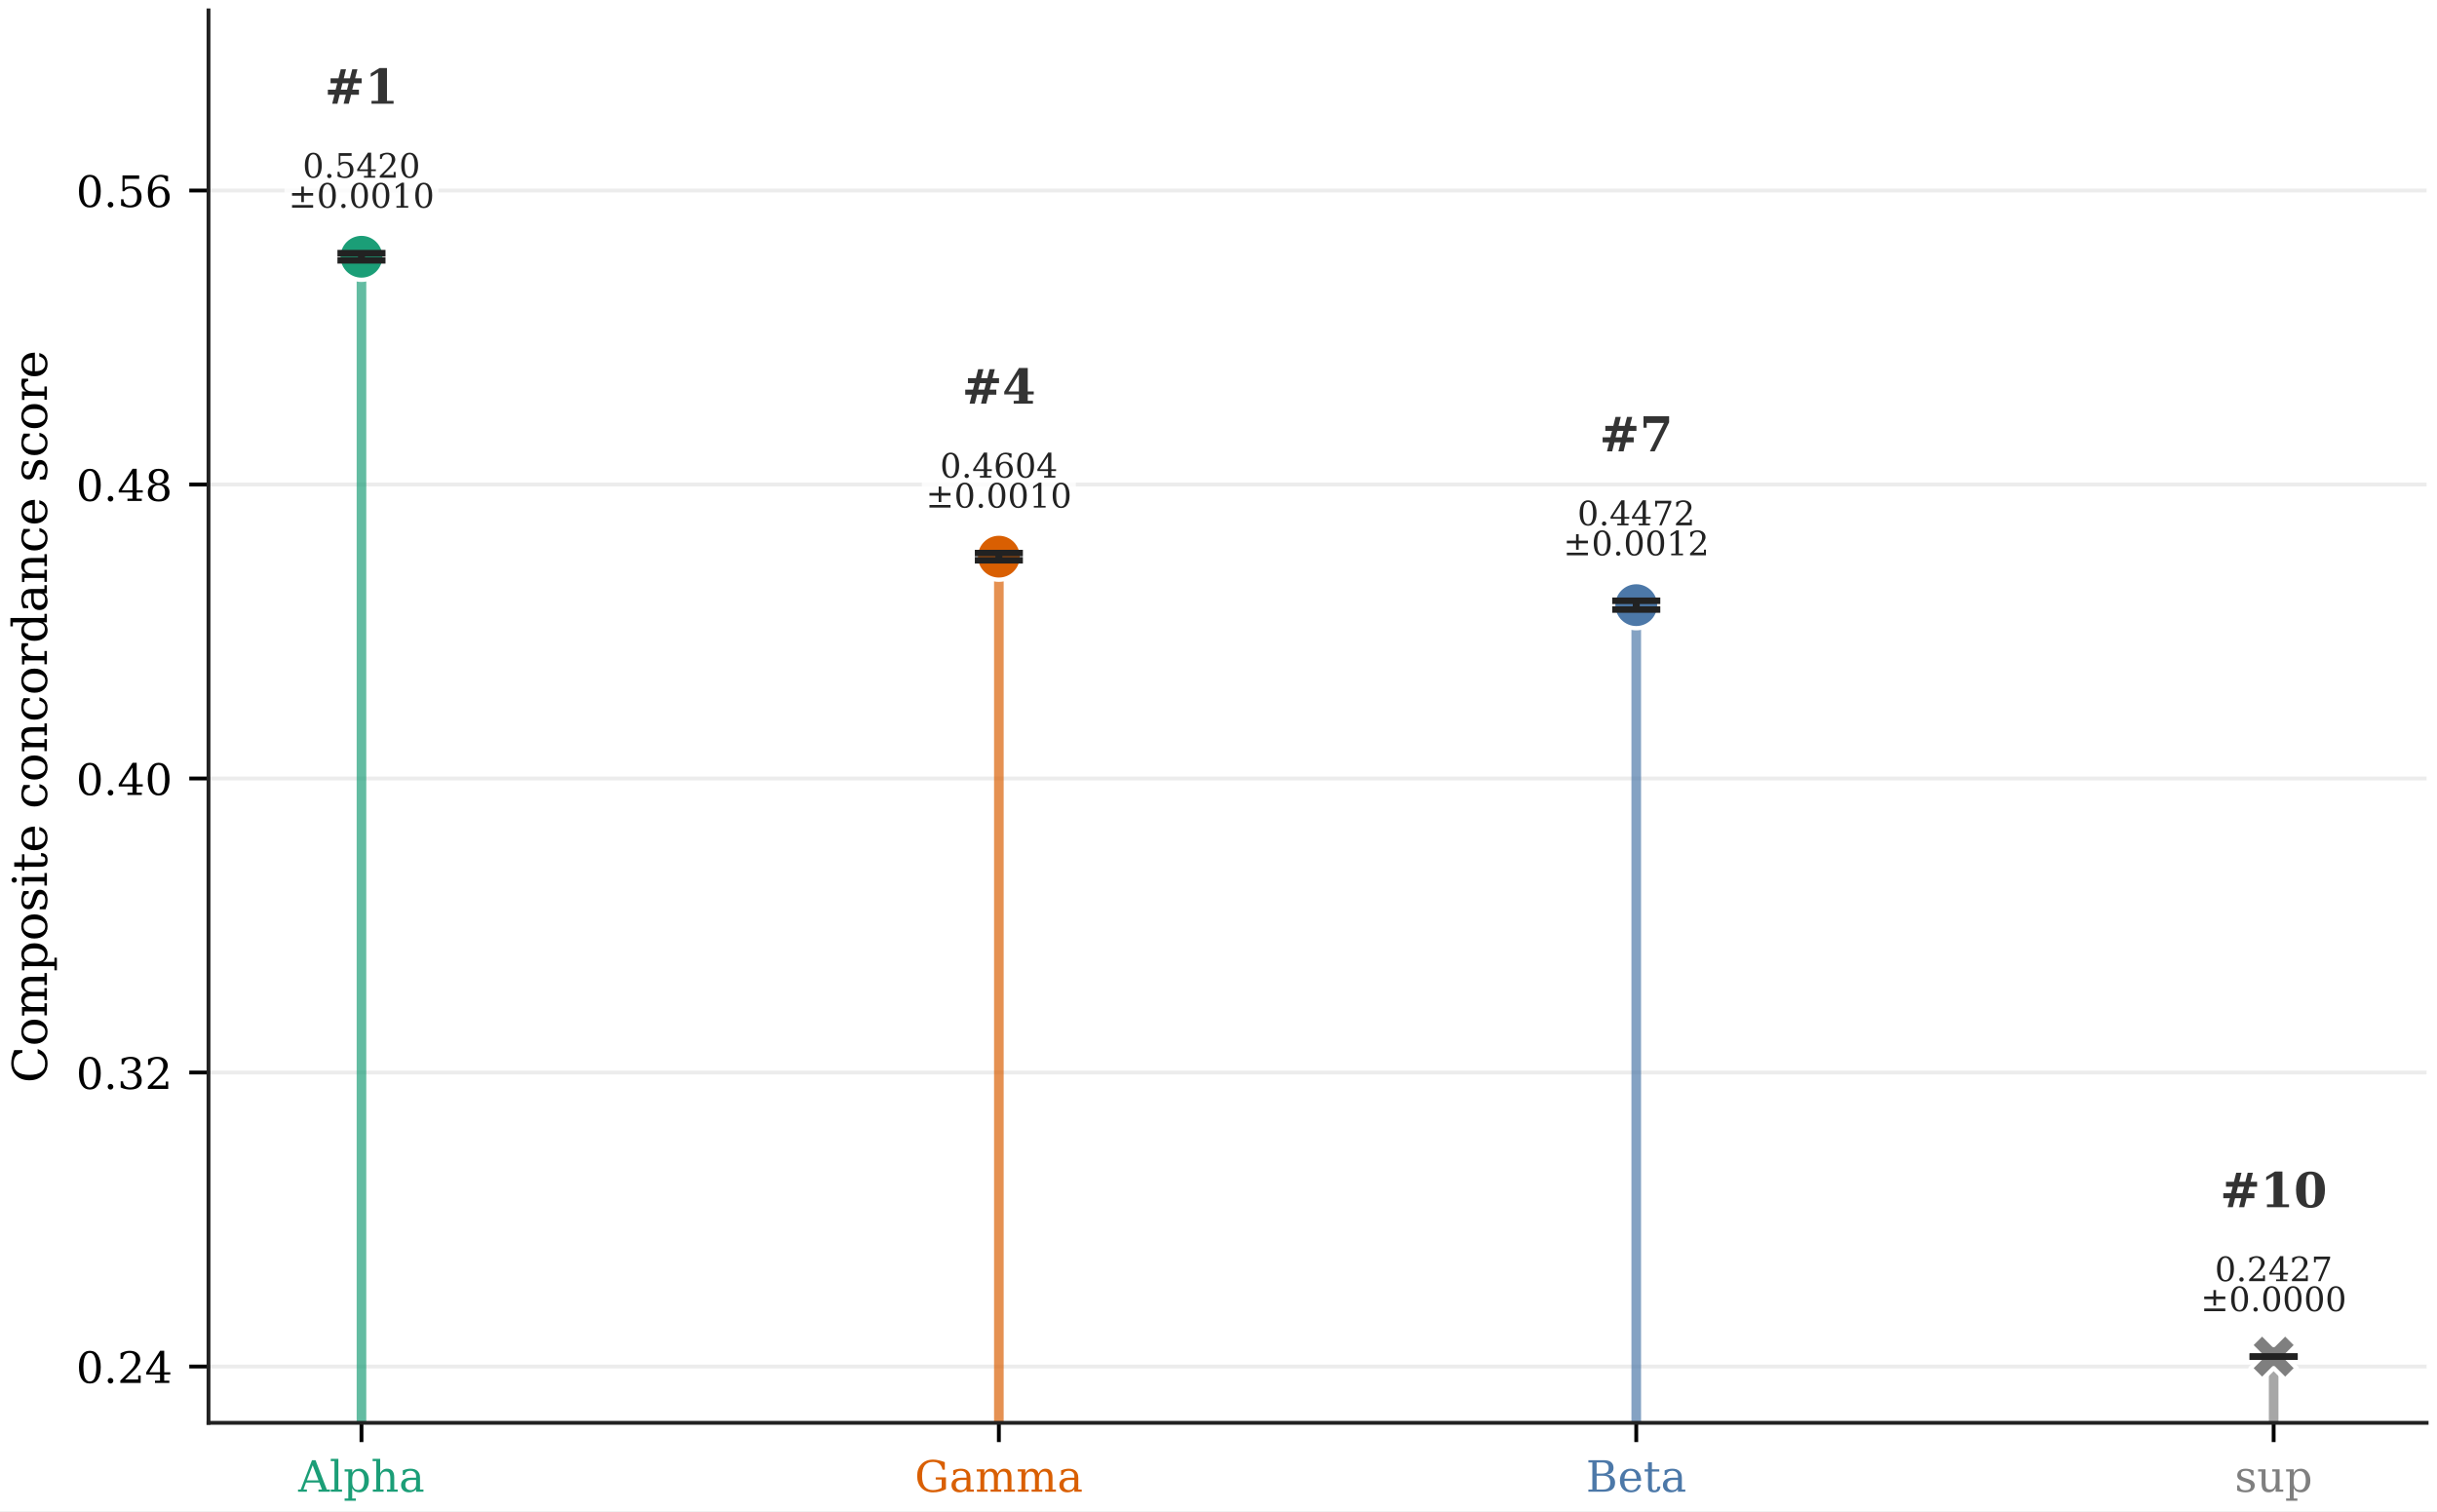
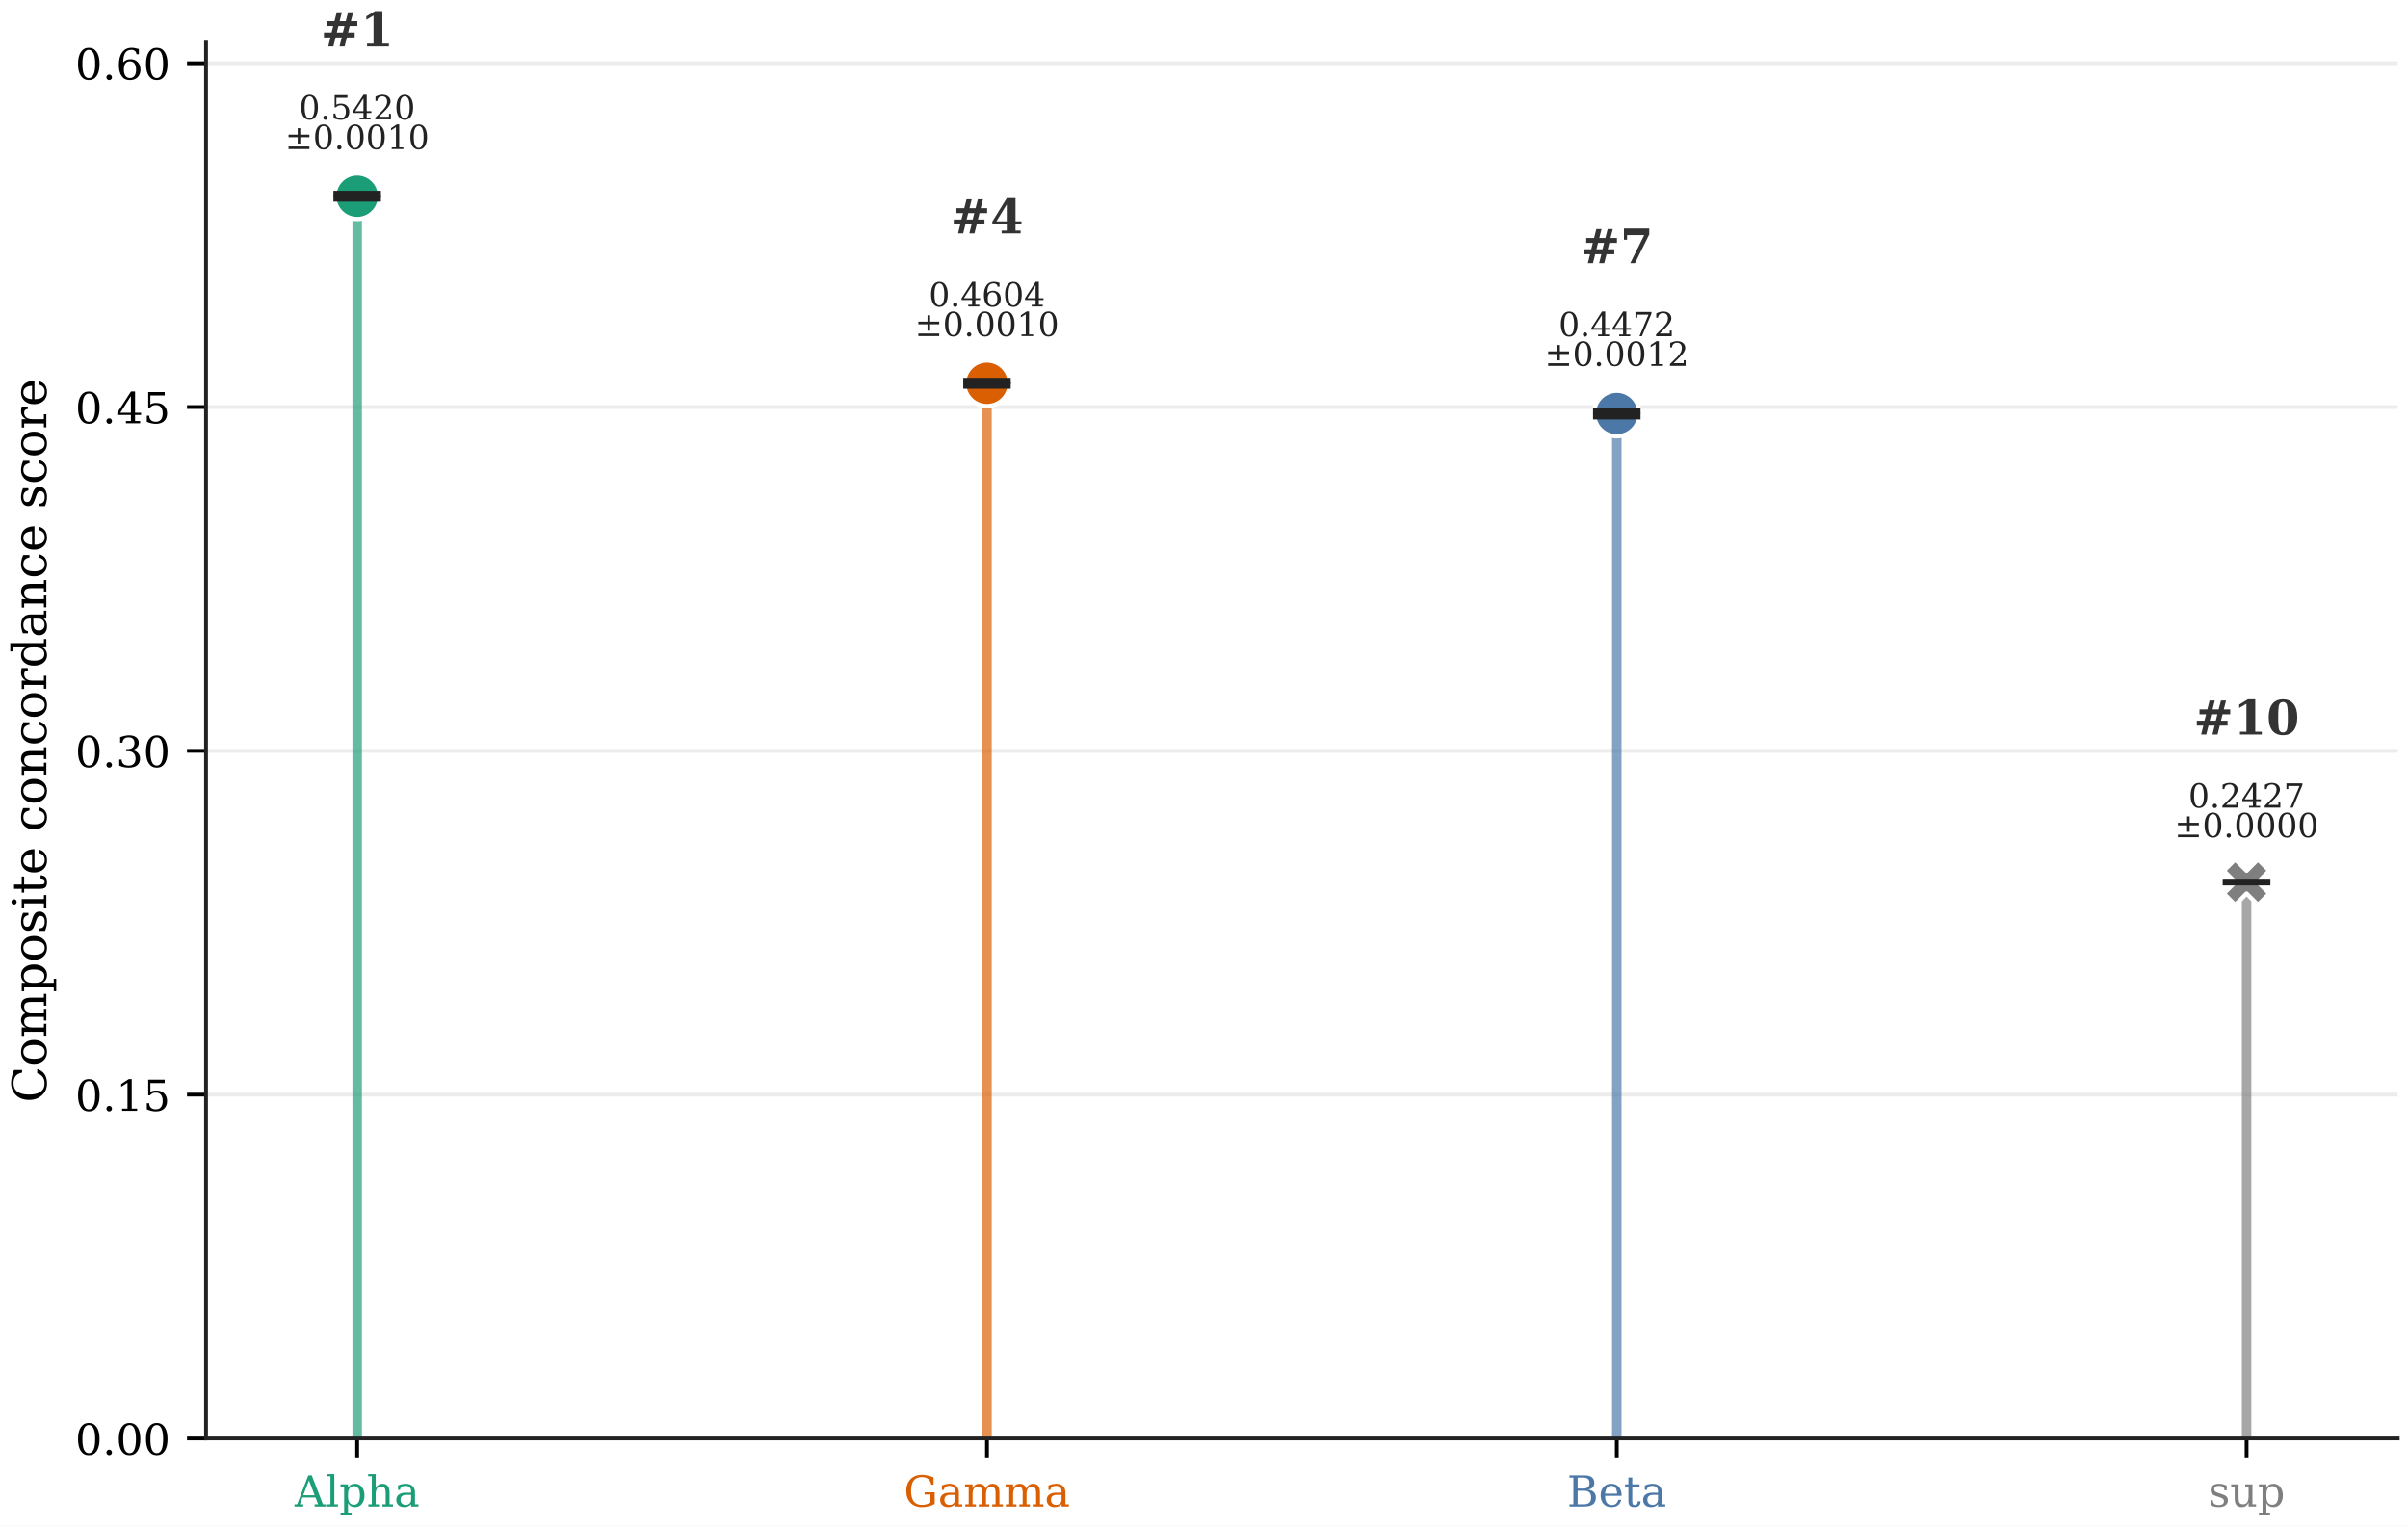
- <svg xmlns="http://www.w3.org/2000/svg" xmlns:xlink="http://www.w3.org/1999/xlink" width="507.003pt" height="314.362pt" viewBox="0 0 507.003 314.362" version="1.1">
+ <svg xmlns="http://www.w3.org/2000/svg" xmlns:xlink="http://www.w3.org/1999/xlink" width="507.003pt" height="321.169pt" viewBox="0 0 507.003 321.169" version="1.1">
  <defs>
    <style type="text/css">*{stroke-linejoin: round; stroke-linecap: butt}</style>
  </defs>
  <g id="figure_1">
    <g id="patch_1">
-       <path d="M 0 314.362  L 507.003 314.362  L 507.003 0  L 0 0  z " style="fill: #ffffff" />
+       <path d="M 0 321.169 L 507.003 321.169 L 507.003 0 L 0 0 z " style="fill: #ffffff" />
    </g>
    <g id="axes_1">
      <g id="patch_2">
-         <path d="M 43.377 295.992  L 504.843 295.992  L 504.843 2.16  L 43.377 2.16  z " style="fill: #ffffff" />
+         <path d="M 43.377 302.799 L 504.843 302.799 L 504.843 8.967 L 43.377 8.967 z " style="fill: #ffffff" />
      </g>
      <g id="matplotlib.axis_1">
        <g id="xtick_1">
          <g id="line2d_1">
            <defs>
-               <path id="m1a0dfd5c73" d="M 0 0  L 0 4  " style="stroke: #000000; stroke-width: 0.8" />
+               <path id="m465c63d1d8" d="M 0 0 L 0 4 " style="stroke: #000000; stroke-width: 0.8" />
            </defs>
            <g>
-               <use xlink:href="#m1a0dfd5c73" x="75.202" y="295.992" style="stroke: #000000; stroke-width: 0.8" />
+               <use xlink:href="#m465c63d1d8" x="75.202" y="302.799" style="stroke: #000000; stroke-width: 0.8" />
            </g>
          </g>
          <g id="text_1">
-             <text style="font-size: 9px; font-family: 'DejaVu Serif'; text-anchor: middle; fill: #1b9e77" x="75.202" y="310.331" transform="rotate(-0 75.20243 310.3306)">Alpha</text>
+             <text style="font-size: 9px; font-family: 'DejaVu Serif'; text-anchor: middle; fill: #1b9e77" x="75.202" y="317.137" transform="rotate(-0 75.20243 317.1374)">Alpha</text>
          </g>
        </g>
        <g id="xtick_2">
          <g id="line2d_2">
            <g>
-               <use xlink:href="#m1a0dfd5c73" x="207.808" y="295.992" style="stroke: #000000; stroke-width: 0.8" />
+               <use xlink:href="#m465c63d1d8" x="207.808" y="302.799" style="stroke: #000000; stroke-width: 0.8" />
            </g>
          </g>
          <g id="text_2">
-             <text style="font-size: 9px; font-family: 'DejaVu Serif'; text-anchor: middle; fill: #d95f02" x="207.808" y="310.331" transform="rotate(-0 207.8076 310.3306)">Gamma</text>
+             <text style="font-size: 9px; font-family: 'DejaVu Serif'; text-anchor: middle; fill: #d95f02" x="207.808" y="317.137" transform="rotate(-0 207.8076 317.1374)">Gamma</text>
          </g>
        </g>
        <g id="xtick_3">
          <g id="line2d_3">
            <g>
-               <use xlink:href="#m1a0dfd5c73" x="340.413" y="295.992" style="stroke: #000000; stroke-width: 0.8" />
+               <use xlink:href="#m465c63d1d8" x="340.413" y="302.799" style="stroke: #000000; stroke-width: 0.8" />
            </g>
          </g>
          <g id="text_3">
-             <text style="font-size: 9px; font-family: 'DejaVu Serif'; text-anchor: middle; fill: #4c78a8" x="340.413" y="310.331" transform="rotate(-0 340.4128 310.3306)">Beta</text>
+             <text style="font-size: 9px; font-family: 'DejaVu Serif'; text-anchor: middle; fill: #4c78a8" x="340.413" y="317.137" transform="rotate(-0 340.4128 317.1374)">Beta</text>
          </g>
        </g>
        <g id="xtick_4">
          <g id="line2d_4">
            <g>
-               <use xlink:href="#m1a0dfd5c73" x="473.018" y="295.992" style="stroke: #000000; stroke-width: 0.8" />
+               <use xlink:href="#m465c63d1d8" x="473.018" y="302.799" style="stroke: #000000; stroke-width: 0.8" />
            </g>
          </g>
          <g id="text_4">
-             <text style="font-size: 9px; font-family: 'DejaVu Serif'; text-anchor: middle; fill: #7f7f7f" x="473.018" y="310.331" transform="rotate(-0 473.0179 310.3306)">sup</text>
+             <text style="font-size: 9px; font-family: 'DejaVu Serif'; text-anchor: middle; fill: #7f7f7f" x="473.018" y="317.137" transform="rotate(-0 473.0179 317.1374)">sup</text>
          </g>
        </g>
      </g>
      <g id="matplotlib.axis_2">
        <g id="ytick_1">
          <g id="line2d_5">
-             <path d="M 43.377 284.275  L 504.843 284.275  " clip-path="url(#p5dcb48f7ee)" style="fill: none; stroke: #e4e4e4; stroke-opacity: 0.7; stroke-width: 0.8; stroke-linecap: square" />
+             <path d="M 43.377 302.799 L 504.843 302.799 " clip-path="url(#pa447b512a9)" style="fill: none; stroke: #e4e4e4; stroke-opacity: 0.7; stroke-width: 0.8; stroke-linecap: square" />
          </g>
          <g id="line2d_6">
            <defs>
-               <path id="m40f7435cc8" d="M 0 0  L -4 0  " style="stroke: #000000; stroke-width: 0.8" />
+               <path id="m90ece1cc7b" d="M 0 0 L -4 0 " style="stroke: #000000; stroke-width: 0.8" />
            </defs>
            <g>
-               <use xlink:href="#m40f7435cc8" x="43.377" y="284.275" style="stroke: #000000; stroke-width: 0.8" />
+               <use xlink:href="#m90ece1cc7b" x="43.377" y="302.799" style="stroke: #000000; stroke-width: 0.8" />
            </g>
          </g>
          <g id="text_5">
-             <text style="font-size: 9px; font-family: 'DejaVu Serif'; text-anchor: end" x="35.877" y="287.694" transform="rotate(-0 35.87719 287.6942)">0.24</text>
+             <text style="font-size: 9px; font-family: 'DejaVu Serif'; text-anchor: end" x="35.877" y="306.218" transform="rotate(-0 35.87719 306.2181)">0.00</text>
          </g>
        </g>
        <g id="ytick_2">
          <g id="line2d_7">
-             <path d="M 43.377 223.114  L 504.843 223.114  " clip-path="url(#p5dcb48f7ee)" style="fill: none; stroke: #e4e4e4; stroke-opacity: 0.7; stroke-width: 0.8; stroke-linecap: square" />
+             <path d="M 43.377 230.428 L 504.843 230.428 " clip-path="url(#pa447b512a9)" style="fill: none; stroke: #e4e4e4; stroke-opacity: 0.7; stroke-width: 0.8; stroke-linecap: square" />
          </g>
          <g id="line2d_8">
            <g>
-               <use xlink:href="#m40f7435cc8" x="43.377" y="223.114" style="stroke: #000000; stroke-width: 0.8" />
+               <use xlink:href="#m90ece1cc7b" x="43.377" y="230.428" style="stroke: #000000; stroke-width: 0.8" />
            </g>
          </g>
          <g id="text_6">
-             <text style="font-size: 9px; font-family: 'DejaVu Serif'; text-anchor: end" x="35.877" y="226.533" transform="rotate(-0 35.87719 226.5332)">0.32</text>
+             <text style="font-size: 9px; font-family: 'DejaVu Serif'; text-anchor: end" x="35.877" y="233.847" transform="rotate(-0 35.87719 233.8472)">0.15</text>
          </g>
        </g>
        <g id="ytick_3">
          <g id="line2d_9">
-             <path d="M 43.377 161.953  L 504.843 161.953  " clip-path="url(#p5dcb48f7ee)" style="fill: none; stroke: #e4e4e4; stroke-opacity: 0.7; stroke-width: 0.8; stroke-linecap: square" />
+             <path d="M 43.377 158.057 L 504.843 158.057 " clip-path="url(#pa447b512a9)" style="fill: none; stroke: #e4e4e4; stroke-opacity: 0.7; stroke-width: 0.8; stroke-linecap: square" />
          </g>
          <g id="line2d_10">
            <g>
-               <use xlink:href="#m40f7435cc8" x="43.377" y="161.953" style="stroke: #000000; stroke-width: 0.8" />
+               <use xlink:href="#m90ece1cc7b" x="43.377" y="158.057" style="stroke: #000000; stroke-width: 0.8" />
            </g>
          </g>
          <g id="text_7">
-             <text style="font-size: 9px; font-family: 'DejaVu Serif'; text-anchor: end" x="35.877" y="165.372" transform="rotate(-0 35.87719 165.3722)">0.40</text>
+             <text style="font-size: 9px; font-family: 'DejaVu Serif'; text-anchor: end" x="35.877" y="161.476" transform="rotate(-0 35.87719 161.4763)">0.30</text>
          </g>
        </g>
        <g id="ytick_4">
          <g id="line2d_11">
-             <path d="M 43.377 100.792  L 504.843 100.792  " clip-path="url(#p5dcb48f7ee)" style="fill: none; stroke: #e4e4e4; stroke-opacity: 0.7; stroke-width: 0.8; stroke-linecap: square" />
+             <path d="M 43.377 85.686 L 504.843 85.686 " clip-path="url(#pa447b512a9)" style="fill: none; stroke: #e4e4e4; stroke-opacity: 0.7; stroke-width: 0.8; stroke-linecap: square" />
          </g>
          <g id="line2d_12">
            <g>
-               <use xlink:href="#m40f7435cc8" x="43.377" y="100.792" style="stroke: #000000; stroke-width: 0.8" />
+               <use xlink:href="#m90ece1cc7b" x="43.377" y="85.686" style="stroke: #000000; stroke-width: 0.8" />
            </g>
          </g>
          <g id="text_8">
-             <text style="font-size: 9px; font-family: 'DejaVu Serif'; text-anchor: end" x="35.877" y="104.211" transform="rotate(-0 35.87719 104.2112)">0.48</text>
+             <text style="font-size: 9px; font-family: 'DejaVu Serif'; text-anchor: end" x="35.877" y="89.105" transform="rotate(-0 35.87719 89.10544)">0.45</text>
          </g>
        </g>
        <g id="ytick_5">
          <g id="line2d_13">
-             <path d="M 43.377 39.631  L 504.843 39.631  " clip-path="url(#p5dcb48f7ee)" style="fill: none; stroke: #e4e4e4; stroke-opacity: 0.7; stroke-width: 0.8; stroke-linecap: square" />
+             <path d="M 43.377 13.315 L 504.843 13.315 " clip-path="url(#pa447b512a9)" style="fill: none; stroke: #e4e4e4; stroke-opacity: 0.7; stroke-width: 0.8; stroke-linecap: square" />
          </g>
          <g id="line2d_14">
            <g>
-               <use xlink:href="#m40f7435cc8" x="43.377" y="39.631" style="stroke: #000000; stroke-width: 0.8" />
+               <use xlink:href="#m90ece1cc7b" x="43.377" y="13.315" style="stroke: #000000; stroke-width: 0.8" />
            </g>
          </g>
          <g id="text_9">
-             <text style="font-size: 9px; font-family: 'DejaVu Serif'; text-anchor: end" x="35.877" y="43.05" transform="rotate(-0 35.87719 43.05021)">0.56</text>
+             <text style="font-size: 9px; font-family: 'DejaVu Serif'; text-anchor: end" x="35.877" y="16.735" transform="rotate(-0 35.87719 16.73455)">0.60</text>
          </g>
        </g>
        <g id="text_10">
-           <text style="font-size: 10px; font-family: 'DejaVu Serif'; text-anchor: middle" x="9.758" y="149.076" transform="rotate(-90 9.758438 149.076)">Composite concordance score</text>
+           <text style="font-size: 10px; font-family: 'DejaVu Serif'; text-anchor: middle" x="9.758" y="155.883" transform="rotate(-90 9.758438 155.8828)">Composite concordance score</text>
        </g>
      </g>
      <g id="LineCollection_1">
-         <path d="M 75.202 315.362  L 75.202 53.412  " clip-path="url(#p5dcb48f7ee)" style="fill: none; stroke: #1b9e77; stroke-opacity: 0.68; stroke-width: 2" />
+         <path d="M 75.202 302.799 L 75.202 41.311 " clip-path="url(#pa447b512a9)" style="fill: none; stroke: #1b9e77; stroke-opacity: 0.68; stroke-width: 2" />
      </g>
      <g id="LineCollection_2">
-         <path d="M 207.808 315.362  L 207.808 115.802  " clip-path="url(#p5dcb48f7ee)" style="fill: none; stroke: #d95f02; stroke-opacity: 0.68; stroke-width: 2" />
+         <path d="M 207.808 302.799 L 207.808 80.685 " clip-path="url(#pa447b512a9)" style="fill: none; stroke: #d95f02; stroke-opacity: 0.68; stroke-width: 2" />
      </g>
      <g id="LineCollection_3">
-         <path d="M 340.413 315.362  L 340.413 125.891  " clip-path="url(#p5dcb48f7ee)" style="fill: none; stroke: #4c78a8; stroke-opacity: 0.68; stroke-width: 2" />
+         <path d="M 340.413 302.799 L 340.413 87.052 " clip-path="url(#pa447b512a9)" style="fill: none; stroke: #4c78a8; stroke-opacity: 0.68; stroke-width: 2" />
      </g>
      <g id="LineCollection_4">
-         <path d="M 473.018 315.362  L 473.018 282.219  " clip-path="url(#p5dcb48f7ee)" style="fill: none; stroke: #7f7f7f; stroke-opacity: 0.68; stroke-width: 2" />
+         <path d="M 473.018 302.799 L 473.018 185.708 " clip-path="url(#pa447b512a9)" style="fill: none; stroke: #7f7f7f; stroke-opacity: 0.68; stroke-width: 2" />
      </g>
      <g id="patch_3">
-         <path d="M 43.377 295.992  L 43.377 2.16  " style="fill: none; stroke: #222222; stroke-width: 0.8; stroke-linejoin: miter; stroke-linecap: square" />
+         <path d="M 43.377 302.799 L 43.377 8.967 " style="fill: none; stroke: #222222; stroke-width: 0.8; stroke-linejoin: miter; stroke-linecap: square" />
      </g>
      <g id="patch_4">
-         <path d="M 43.377 295.992  L 504.843 295.992  " style="fill: none; stroke: #222222; stroke-width: 0.8; stroke-linejoin: miter; stroke-linecap: square" />
+         <path d="M 43.377 302.799 L 504.843 302.799 " style="fill: none; stroke: #222222; stroke-width: 0.8; stroke-linejoin: miter; stroke-linecap: square" />
      </g>
      <g id="PathCollection_1">
        <defs>
-           <path id="m1bc2c845d2" d="M 0 4.796  C 1.272 4.796 2.492 4.291 3.391 3.391  C 4.291 2.492 4.796 1.272 4.796 0  C 4.796 -1.272 4.291 -2.492 3.391 -3.391  C 2.492 -4.291 1.272 -4.796 0 -4.796  C -1.272 -4.796 -2.492 -4.291 -3.391 -3.391  C -4.291 -2.492 -4.796 -1.272 -4.796 0  C -4.796 1.272 -4.291 2.492 -3.391 3.391  C -2.492 4.291 -1.272 4.796 0 4.796  z " style="stroke: #ffffff; stroke-width: 0.9" />
-         </defs>
-         <g clip-path="url(#p5dcb48f7ee)">
-           <use xlink:href="#m1bc2c845d2" x="75.202" y="53.412" style="fill: #1b9e77; stroke: #ffffff; stroke-width: 0.9" />
+           <path id="m708f8bfcdd" d="M 0 4.796 C 1.272 4.796 2.492 4.291 3.391 3.391 C 4.291 2.492 4.796 1.272 4.796 0 C 4.796 -1.272 4.291 -2.492 3.391 -3.391 C 2.492 -4.291 1.272 -4.796 0 -4.796 C -1.272 -4.796 -2.492 -4.291 -3.391 -3.391 C -4.291 -2.492 -4.796 -1.272 -4.796 0 C -4.796 1.272 -4.291 2.492 -3.391 3.391 C -2.492 4.291 -1.272 4.796 0 4.796 z " style="stroke: #ffffff; stroke-width: 0.9" />
+         </defs>
+         <g clip-path="url(#pa447b512a9)">
+           <use xlink:href="#m708f8bfcdd" x="75.202" y="41.311" style="fill: #1b9e77; stroke: #ffffff; stroke-width: 0.9" />
        </g>
      </g>
      <g id="PathCollection_2">
        <defs>
-           <path id="ma38cbb45b3" d="M 0 4.796  C 1.272 4.796 2.492 4.291 3.391 3.391  C 4.291 2.492 4.796 1.272 4.796 0  C 4.796 -1.272 4.291 -2.492 3.391 -3.391  C 2.492 -4.291 1.272 -4.796 0 -4.796  C -1.272 -4.796 -2.492 -4.291 -3.391 -3.391  C -4.291 -2.492 -4.796 -1.272 -4.796 0  C -4.796 1.272 -4.291 2.492 -3.391 3.391  C -2.492 4.291 -1.272 4.796 0 4.796  z " style="stroke: #ffffff; stroke-width: 0.9" />
-         </defs>
-         <g clip-path="url(#p5dcb48f7ee)">
-           <use xlink:href="#ma38cbb45b3" x="207.808" y="115.802" style="fill: #d95f02; stroke: #ffffff; stroke-width: 0.9" />
+           <path id="m4ee0d51488" d="M 0 4.796 C 1.272 4.796 2.492 4.291 3.391 3.391 C 4.291 2.492 4.796 1.272 4.796 0 C 4.796 -1.272 4.291 -2.492 3.391 -3.391 C 2.492 -4.291 1.272 -4.796 0 -4.796 C -1.272 -4.796 -2.492 -4.291 -3.391 -3.391 C -4.291 -2.492 -4.796 -1.272 -4.796 0 C -4.796 1.272 -4.291 2.492 -3.391 3.391 C -2.492 4.291 -1.272 4.796 0 4.796 z " style="stroke: #ffffff; stroke-width: 0.9" />
+         </defs>
+         <g clip-path="url(#pa447b512a9)">
+           <use xlink:href="#m4ee0d51488" x="207.808" y="80.685" style="fill: #d95f02; stroke: #ffffff; stroke-width: 0.9" />
        </g>
      </g>
      <g id="PathCollection_3">
        <defs>
-           <path id="mb6ca7bb9ee" d="M 0 4.796  C 1.272 4.796 2.492 4.291 3.391 3.391  C 4.291 2.492 4.796 1.272 4.796 0  C 4.796 -1.272 4.291 -2.492 3.391 -3.391  C 2.492 -4.291 1.272 -4.796 0 -4.796  C -1.272 -4.796 -2.492 -4.291 -3.391 -3.391  C -4.291 -2.492 -4.796 -1.272 -4.796 0  C -4.796 1.272 -4.291 2.492 -3.391 3.391  C -2.492 4.291 -1.272 4.796 0 4.796  z " style="stroke: #ffffff; stroke-width: 0.9" />
-         </defs>
-         <g clip-path="url(#p5dcb48f7ee)">
-           <use xlink:href="#mb6ca7bb9ee" x="340.413" y="125.891" style="fill: #4c78a8; stroke: #ffffff; stroke-width: 0.9" />
+           <path id="me3105bee7b" d="M 0 4.796 C 1.272 4.796 2.492 4.291 3.391 3.391 C 4.291 2.492 4.796 1.272 4.796 0 C 4.796 -1.272 4.291 -2.492 3.391 -3.391 C 2.492 -4.291 1.272 -4.796 0 -4.796 C -1.272 -4.796 -2.492 -4.291 -3.391 -3.391 C -4.291 -2.492 -4.796 -1.272 -4.796 0 C -4.796 1.272 -4.291 2.492 -3.391 3.391 C -2.492 4.291 -1.272 4.796 0 4.796 z " style="stroke: #ffffff; stroke-width: 0.9" />
+         </defs>
+         <g clip-path="url(#pa447b512a9)">
+           <use xlink:href="#me3105bee7b" x="340.413" y="87.052" style="fill: #4c78a8; stroke: #ffffff; stroke-width: 0.9" />
        </g>
      </g>
      <g id="PathCollection_4">
        <defs>
-           <path id="meb4da9bdc3" d="M -2.398 4.796  L 0 2.398  L 2.398 4.796  L 4.796 2.398  L 2.398 0  L 4.796 -2.398  L 2.398 -4.796  L 0 -2.398  L -2.398 -4.796  L -4.796 -2.398  L -2.398 0  L -4.796 2.398  z " style="stroke: #ffffff; stroke-width: 0.9" />
-         </defs>
-         <g clip-path="url(#p5dcb48f7ee)">
-           <use xlink:href="#meb4da9bdc3" x="473.018" y="282.219" style="fill: #7f7f7f; stroke: #ffffff; stroke-width: 0.9" />
+           <path id="m039ab47b42" d="M -2.398 4.796 L 0 2.398 L 2.398 4.796 L 4.796 2.398 L 2.398 0 L 4.796 -2.398 L 2.398 -4.796 L 0 -2.398 L -2.398 -4.796 L -4.796 -2.398 L -2.398 0 L -4.796 2.398 z " style="stroke: #ffffff; stroke-width: 0.9" />
+         </defs>
+         <g clip-path="url(#pa447b512a9)">
+           <use xlink:href="#m039ab47b42" x="473.018" y="185.708" style="fill: #7f7f7f; stroke: #ffffff; stroke-width: 0.9" />
        </g>
      </g>
      <g id="LineCollection_5">
-         <path d="M 75.202 54.161  L 75.202 52.662  " clip-path="url(#p5dcb48f7ee)" style="fill: none; stroke: #222222; stroke-width: 1.45" />
+         <path d="M 75.202 41.784 L 75.202 40.838 " clip-path="url(#pa447b512a9)" style="fill: none; stroke: #222222; stroke-width: 1.45" />
      </g>
      <g id="line2d_15">
        <defs>
-           <path id="m643191a935" d="M 5 0  L -5 -0  " style="stroke: #222222; stroke-width: 1.35" />
-         </defs>
-         <g clip-path="url(#p5dcb48f7ee)">
-           <use xlink:href="#m643191a935" x="75.202" y="54.161" style="fill: #1f77b4; stroke: #222222; stroke-width: 1.35" />
+           <path id="m3ce80b4904" d="M 5 0 L -5 -0 " style="stroke: #222222; stroke-width: 1.35" />
+         </defs>
+         <g clip-path="url(#pa447b512a9)">
+           <use xlink:href="#m3ce80b4904" x="75.202" y="41.784" style="fill: #1f77b4; stroke: #222222; stroke-width: 1.35" />
        </g>
      </g>
      <g id="line2d_16">
-         <g clip-path="url(#p5dcb48f7ee)">
-           <use xlink:href="#m643191a935" x="75.202" y="52.662" style="fill: #1f77b4; stroke: #222222; stroke-width: 1.35" />
+         <g clip-path="url(#pa447b512a9)">
+           <use xlink:href="#m3ce80b4904" x="75.202" y="40.838" style="fill: #1f77b4; stroke: #222222; stroke-width: 1.35" />
        </g>
      </g>
      <g id="LineCollection_6">
-         <path d="M 207.808 116.551  L 207.808 115.054  " clip-path="url(#p5dcb48f7ee)" style="fill: none; stroke: #222222; stroke-width: 1.45" />
+         <path d="M 207.808 81.157 L 207.808 80.213 " clip-path="url(#pa447b512a9)" style="fill: none; stroke: #222222; stroke-width: 1.45" />
      </g>
      <g id="line2d_17">
-         <g clip-path="url(#p5dcb48f7ee)">
-           <use xlink:href="#m643191a935" x="207.808" y="116.551" style="fill: #1f77b4; stroke: #222222; stroke-width: 1.35" />
+         <g clip-path="url(#pa447b512a9)">
+           <use xlink:href="#m3ce80b4904" x="207.808" y="81.157" style="fill: #1f77b4; stroke: #222222; stroke-width: 1.35" />
        </g>
      </g>
      <g id="line2d_18">
-         <g clip-path="url(#p5dcb48f7ee)">
-           <use xlink:href="#m643191a935" x="207.808" y="115.054" style="fill: #1f77b4; stroke: #222222; stroke-width: 1.35" />
+         <g clip-path="url(#pa447b512a9)">
+           <use xlink:href="#m3ce80b4904" x="207.808" y="80.213" style="fill: #1f77b4; stroke: #222222; stroke-width: 1.35" />
        </g>
      </g>
      <g id="LineCollection_7">
-         <path d="M 340.413 126.804  L 340.413 124.978  " clip-path="url(#p5dcb48f7ee)" style="fill: none; stroke: #222222; stroke-width: 1.45" />
+         <path d="M 340.413 87.628 L 340.413 86.476 " clip-path="url(#pa447b512a9)" style="fill: none; stroke: #222222; stroke-width: 1.45" />
      </g>
      <g id="line2d_19">
-         <g clip-path="url(#p5dcb48f7ee)">
-           <use xlink:href="#m643191a935" x="340.413" y="126.804" style="fill: #1f77b4; stroke: #222222; stroke-width: 1.35" />
+         <g clip-path="url(#pa447b512a9)">
+           <use xlink:href="#m3ce80b4904" x="340.413" y="87.628" style="fill: #1f77b4; stroke: #222222; stroke-width: 1.35" />
        </g>
      </g>
      <g id="line2d_20">
-         <g clip-path="url(#p5dcb48f7ee)">
-           <use xlink:href="#m643191a935" x="340.413" y="124.978" style="fill: #1f77b4; stroke: #222222; stroke-width: 1.35" />
+         <g clip-path="url(#pa447b512a9)">
+           <use xlink:href="#m3ce80b4904" x="340.413" y="86.476" style="fill: #1f77b4; stroke: #222222; stroke-width: 1.35" />
        </g>
      </g>
      <g id="LineCollection_8">
-         <path d="M 473.018 282.219  L 473.018 282.219  " clip-path="url(#p5dcb48f7ee)" style="fill: none; stroke: #222222; stroke-width: 1.45" />
+         <path d="M 473.018 185.708 L 473.018 185.708 " clip-path="url(#pa447b512a9)" style="fill: none; stroke: #222222; stroke-width: 1.45" />
      </g>
      <g id="line2d_21">
-         <g clip-path="url(#p5dcb48f7ee)">
-           <use xlink:href="#m643191a935" x="473.018" y="282.219" style="fill: #1f77b4; stroke: #222222; stroke-width: 1.35" />
+         <g clip-path="url(#pa447b512a9)">
+           <use xlink:href="#m3ce80b4904" x="473.018" y="185.708" style="fill: #1f77b4; stroke: #222222; stroke-width: 1.35" />
        </g>
      </g>
      <g id="line2d_22">
-         <g clip-path="url(#p5dcb48f7ee)">
-           <use xlink:href="#m643191a935" x="473.018" y="282.219" style="fill: #1f77b4; stroke: #222222; stroke-width: 1.35" />
+         <g clip-path="url(#pa447b512a9)">
+           <use xlink:href="#m3ce80b4904" x="473.018" y="185.708" style="fill: #1f77b4; stroke: #222222; stroke-width: 1.35" />
        </g>
      </g>
      <g id="text_11">
        <g id="patch_5">
-           <path d="M 60.023 45.502  L 90.382 45.502  Q 91.222 45.502 91.222 44.662  L 91.222 31.645  Q 91.222 30.805 90.382 30.805  L 60.023 30.805  Q 59.183 30.805 59.183 31.645  L 59.183 44.662  Q 59.183 45.502 60.023 45.502  z " style="fill: #ffffff; opacity: 0.78" />
-         </g>
-         <text style="font-size: 7px; font-family: 'DejaVu Serif'; fill: #222222" transform="translate(62.95571 36.9638)">0.5420</text>
-         <text style="font-size: 7px; font-family: 'DejaVu Serif'; fill: #222222" transform="translate(60.02282 43.20659)">±0.0010</text>
+           <path d="M 60.023 33.678 L 90.382 33.678 Q 91.222 33.678 91.222 32.838 L 91.222 19.821 Q 91.222 18.981 90.382 18.981 L 60.023 18.981 Q 59.183 18.981 59.183 19.821 L 59.183 32.838 Q 59.183 33.678 60.023 33.678 z " style="fill: #ffffff; opacity: 0.78" />
+         </g>
+         <text style="font-size: 7px; font-family: 'DejaVu Serif'; fill: #222222" transform="translate(62.95571 25.13955)">0.5420</text>
+         <text style="font-size: 7px; font-family: 'DejaVu Serif'; fill: #222222" transform="translate(60.02282 31.38234)">±0.0010</text>
      </g>
      <g id="text_12">
        <g id="patch_6">
-           <path d="M 192.628 107.894  L 222.987 107.894  Q 223.827 107.894 223.827 107.054  L 223.827 94.037  Q 223.827 93.197 222.987 93.197  L 192.628 93.197  Q 191.788 93.197 191.788 94.037  L 191.788 107.054  Q 191.788 107.894 192.628 107.894  z " style="fill: #ffffff; opacity: 0.78" />
-         </g>
-         <text style="font-size: 7px; font-family: 'DejaVu Serif'; fill: #222222" transform="translate(195.5609 99.35549)">0.4604</text>
-         <text style="font-size: 7px; font-family: 'DejaVu Serif'; fill: #222222" transform="translate(192.628 105.5983)">±0.0010</text>
+           <path d="M 192.628 73.053 L 222.987 73.053 Q 223.827 73.053 223.827 72.213 L 223.827 59.195 Q 223.827 58.355 222.987 58.355 L 192.628 58.355 Q 191.788 58.355 191.788 59.195 L 191.788 72.213 Q 191.788 73.053 192.628 73.053 z " style="fill: #ffffff; opacity: 0.78" />
+         </g>
+         <text style="font-size: 7px; font-family: 'DejaVu Serif'; fill: #222222" transform="translate(195.5609 64.51402)">0.4604</text>
+         <text style="font-size: 7px; font-family: 'DejaVu Serif'; fill: #222222" transform="translate(192.628 70.75682)">±0.0010</text>
      </g>
      <g id="text_13">
        <g id="patch_7">
-           <path d="M 325.233 117.818  L 355.592 117.818  Q 356.432 117.818 356.432 116.978  L 356.432 103.961  Q 356.432 103.121 355.592 103.121  L 325.233 103.121  Q 324.393 103.121 324.393 103.961  L 324.393 116.978  Q 324.393 117.818 325.233 117.818  z " style="fill: #ffffff; opacity: 0.78" />
-         </g>
-         <text style="font-size: 7px; font-family: 'DejaVu Serif'; fill: #222222" transform="translate(328.1661 109.2796)">0.4472</text>
-         <text style="font-size: 7px; font-family: 'DejaVu Serif'; fill: #222222" transform="translate(325.2332 115.5224)">±0.0012</text>
+           <path d="M 325.233 79.316 L 355.592 79.316 Q 356.432 79.316 356.432 78.476 L 356.432 65.458 Q 356.432 64.618 355.592 64.618 L 325.233 64.618 Q 324.393 64.618 324.393 65.458 L 324.393 78.476 Q 324.393 79.316 325.233 79.316 z " style="fill: #ffffff; opacity: 0.78" />
+         </g>
+         <text style="font-size: 7px; font-family: 'DejaVu Serif'; fill: #222222" transform="translate(328.1661 70.77699)">0.4472</text>
+         <text style="font-size: 7px; font-family: 'DejaVu Serif'; fill: #222222" transform="translate(325.2332 77.01978)">±0.0012</text>
      </g>
      <g id="text_14">
        <g id="patch_8">
-           <path d="M 457.838 275.059  L 488.198 275.059  Q 489.038 275.059 489.038 274.219  L 489.038 261.201  Q 489.038 260.361 488.198 260.361  L 457.838 260.361  Q 456.998 260.361 456.998 261.201  L 456.998 274.219  Q 456.998 275.059 457.838 275.059  z " style="fill: #ffffff; opacity: 0.78" />
-         </g>
-         <text style="font-size: 7px; font-family: 'DejaVu Serif'; fill: #222222" transform="translate(460.7712 266.52)">0.2427</text>
-         <text style="font-size: 7px; font-family: 'DejaVu Serif'; fill: #222222" transform="translate(457.8383 272.7628)">±0.0000</text>
+           <path d="M 457.838 178.548 L 488.198 178.548 Q 489.038 178.548 489.038 177.708 L 489.038 164.69 Q 489.038 163.85 488.198 163.85 L 457.838 163.85 Q 456.998 163.85 456.998 164.69 L 456.998 177.708 Q 456.998 178.548 457.838 178.548 z " style="fill: #ffffff; opacity: 0.78" />
+         </g>
+         <text style="font-size: 7px; font-family: 'DejaVu Serif'; fill: #222222" transform="translate(460.7712 170.0091)">0.2427</text>
+         <text style="font-size: 7px; font-family: 'DejaVu Serif'; fill: #222222" transform="translate(457.8383 176.2519)">±0.0000</text>
      </g>
      <g id="text_15">
-         <text style="font-weight: 700; font-size: 10px; font-family: 'DejaVu Serif'; text-anchor: middle; fill: #333333" x="75.202" y="21.583" transform="rotate(-0 75.20243 21.58269)">#1</text>
+         <text style="font-weight: 700; font-size: 10px; font-family: 'DejaVu Serif'; text-anchor: middle; fill: #333333" x="75.202" y="9.758" transform="rotate(-0 75.20243 9.758438)">#1</text>
      </g>
      <g id="text_16">
-         <text style="font-weight: 700; font-size: 10px; font-family: 'DejaVu Serif'; text-anchor: middle; fill: #333333" x="207.808" y="83.974" transform="rotate(-0 207.8076 83.97438)">#4</text>
+         <text style="font-weight: 700; font-size: 10px; font-family: 'DejaVu Serif'; text-anchor: middle; fill: #333333" x="207.808" y="49.133" transform="rotate(-0 207.8076 49.13291)">#4</text>
      </g>
      <g id="text_17">
-         <text style="font-weight: 700; font-size: 10px; font-family: 'DejaVu Serif'; text-anchor: middle; fill: #333333" x="340.413" y="93.898" transform="rotate(-0 340.4128 93.8985)">#7</text>
+         <text style="font-weight: 700; font-size: 10px; font-family: 'DejaVu Serif'; text-anchor: middle; fill: #333333" x="340.413" y="55.396" transform="rotate(-0 340.4128 55.39588)">#7</text>
      </g>
      <g id="text_18">
-         <text style="font-weight: 700; font-size: 10px; font-family: 'DejaVu Serif'; text-anchor: middle; fill: #333333" x="473.018" y="251.139" transform="rotate(-0 473.0179 251.1389)">#10</text>
+         <text style="font-weight: 700; font-size: 10px; font-family: 'DejaVu Serif'; text-anchor: middle; fill: #333333" x="473.018" y="154.628" transform="rotate(-0 473.0179 154.628)">#10</text>
      </g>
    </g>
  </g>
  <defs>
-     <clipPath id="p5dcb48f7ee">
-       <rect x="43.377" y="2.16" width="461.466" height="293.832" />
+     <clipPath id="pa447b512a9">
+       <rect x="43.377" y="8.967" width="461.466" height="293.832" />
    </clipPath>
  </defs>
</svg>
